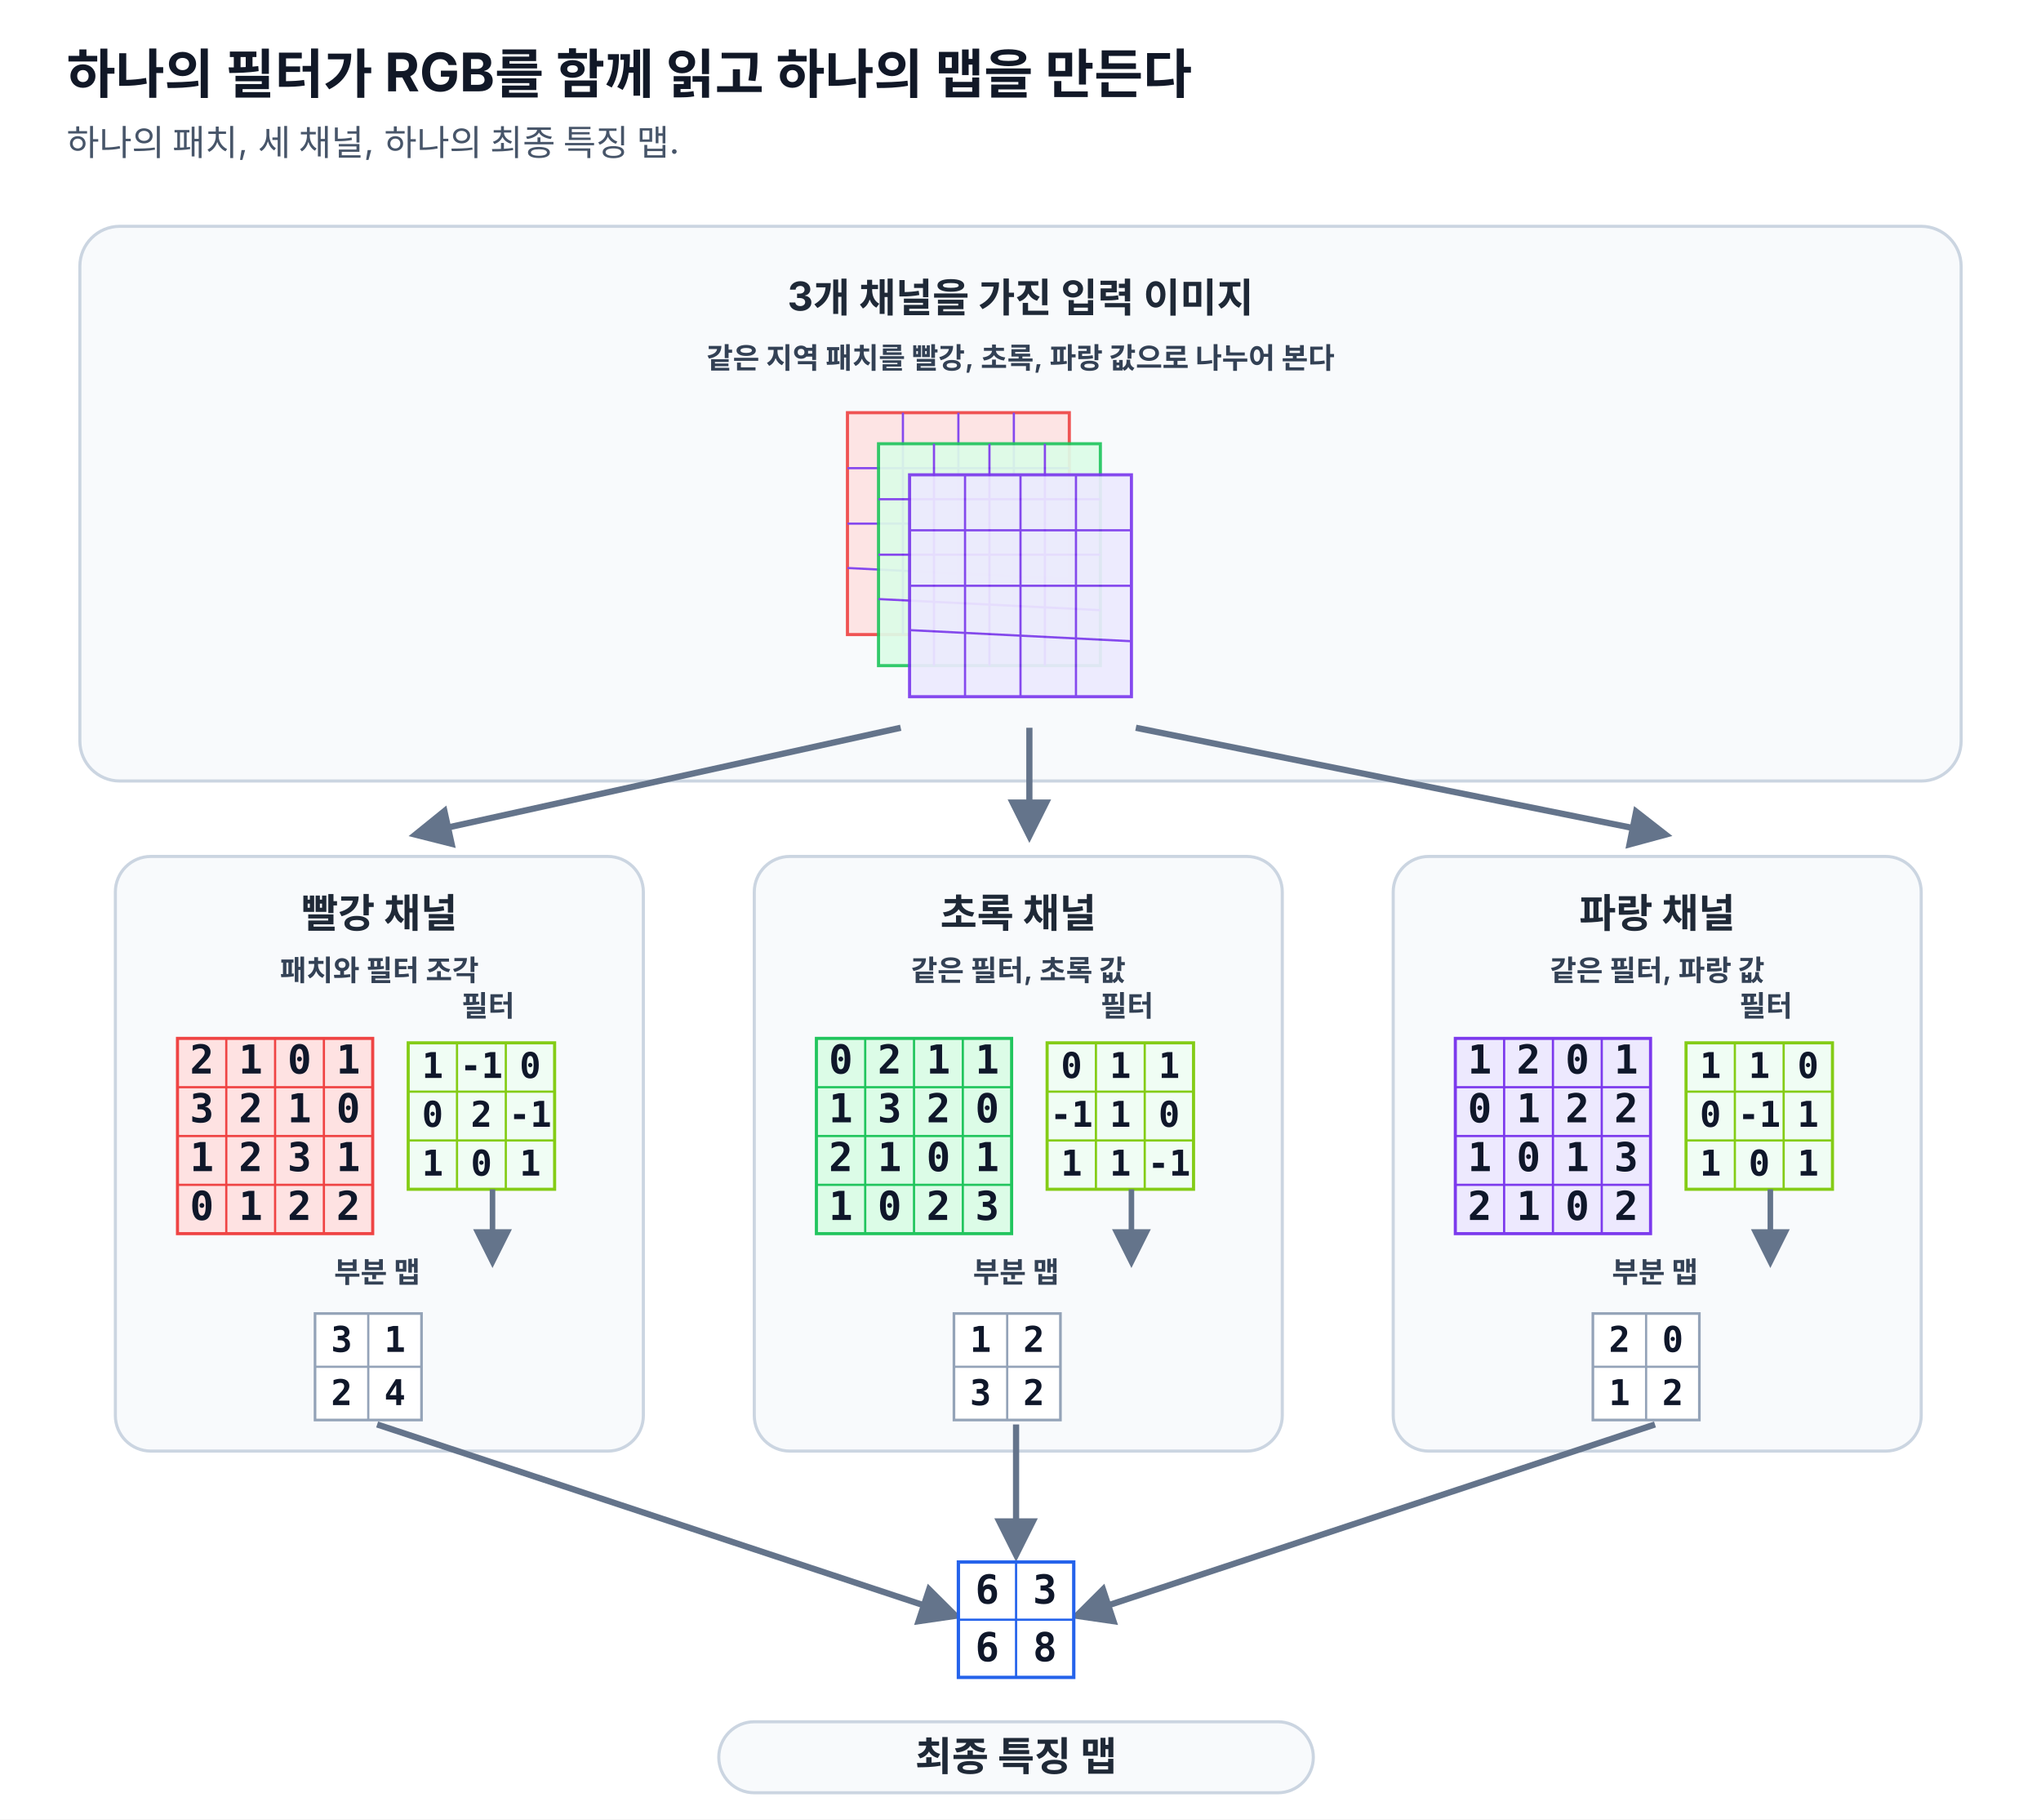
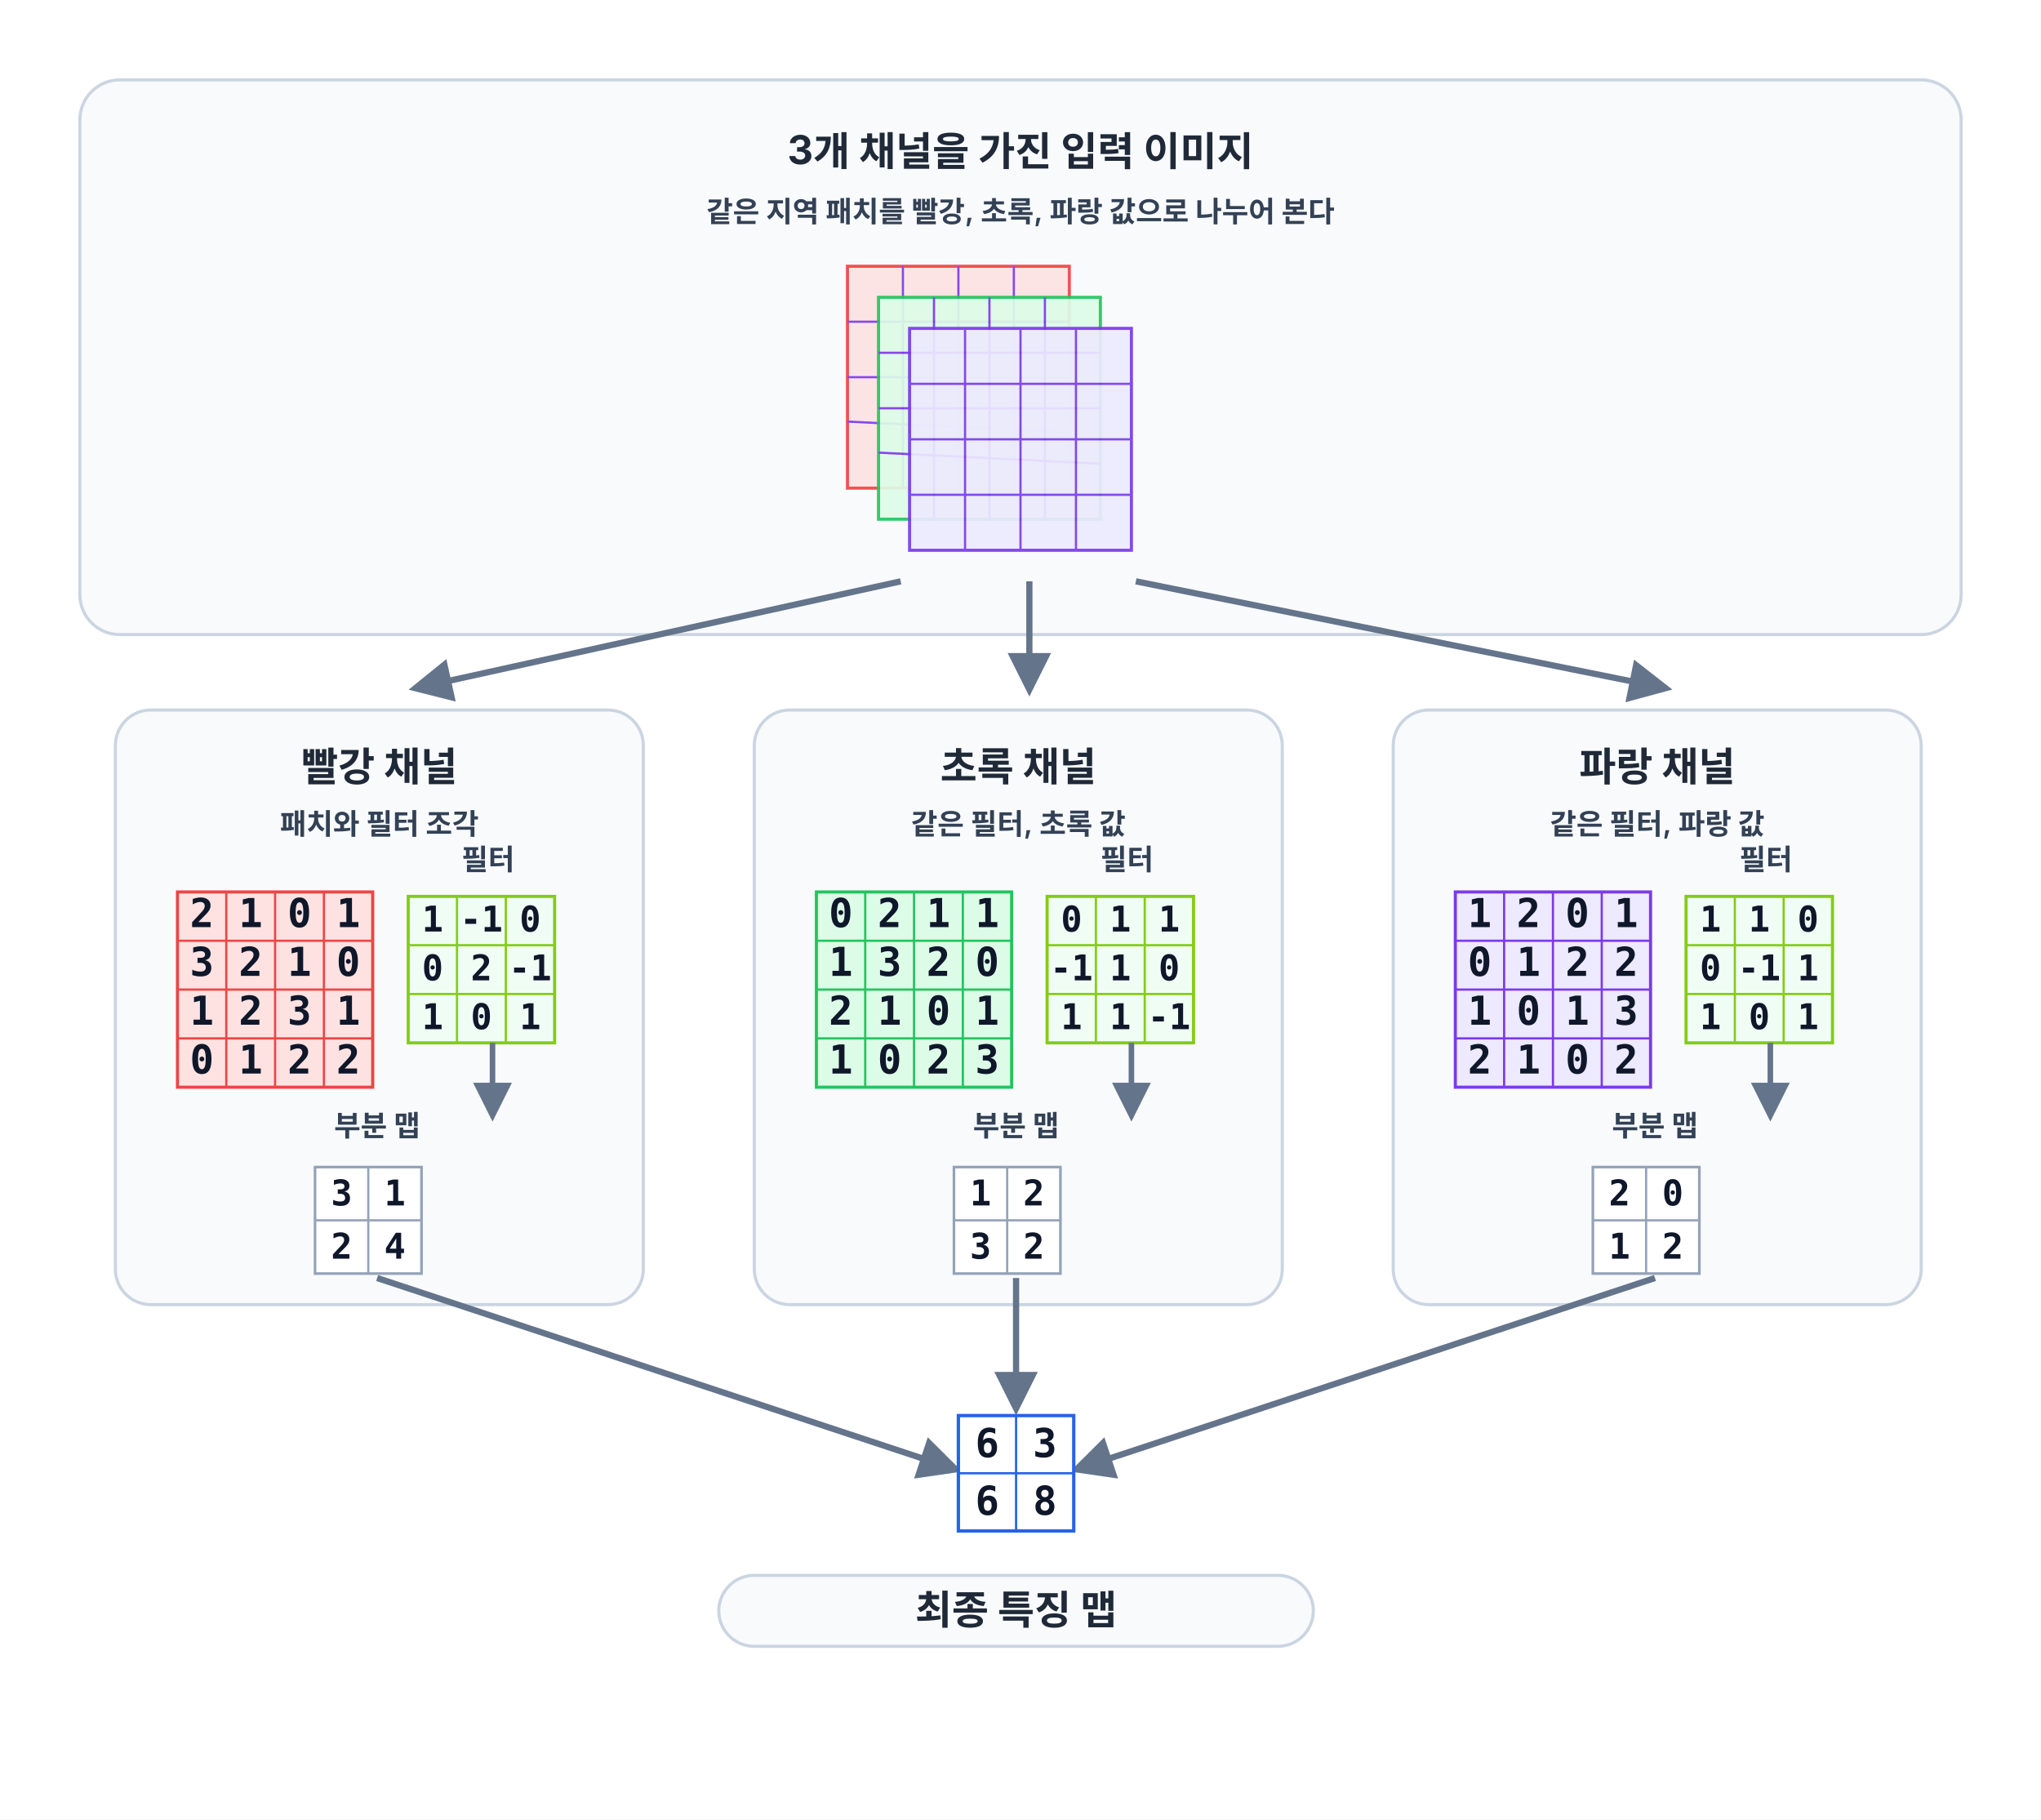
<svg xmlns="http://www.w3.org/2000/svg" viewBox="0 0 920 820" role="img" aria-labelledby="title desc">
  <defs>
    <marker id="arrow" viewBox="0 0 10 10" refX="8" refY="5" markerWidth="7" markerHeight="7" orient="auto-start-reverse">
      <path d="M 0 0 L 10 5 L 0 10 z" fill="#64748b" />
    </marker>
    <style>
      .title { font: 700 24px system-ui, -apple-system, BlinkMacSystemFont, "Segoe UI", sans-serif; fill: #111827; }
      .subtitle { font: 400 16px system-ui, -apple-system, BlinkMacSystemFont, "Segoe UI", sans-serif; fill: #475569; }
      .panel { fill: #f8fafc; stroke: #cbd5e1; stroke-width: 1.4; rx: 16; }
      .panel-title { font: 700 18px system-ui, -apple-system, BlinkMacSystemFont, "Segoe UI", sans-serif; fill: #1f2937; }
      .label { font: 600 13px system-ui, -apple-system, BlinkMacSystemFont, "Segoe UI", sans-serif; fill: #334155; }
      .cell-text { font: 700 18px ui-monospace, SFMono-Regular, Menlo, Consolas, monospace; fill: #0f172a; }
      .small-text { font: 700 16px ui-monospace, SFMono-Regular, Menlo, Consolas, monospace; fill: #0f172a; }
      .plus { font: 700 42px system-ui, -apple-system, BlinkMacSystemFont, "Segoe UI", sans-serif; fill: #475569; }
    </style>
  </defs>
  <rect width="920" height="820" fill="#ffffff" />
-   <text class="title" x="30" y="42">하나의 필터가 RGB를 함께 읽고 하나의 맵을 만든다</text>
-   <text class="subtitle" x="30" y="70">하나의 패치, 세 채널, 하나의 최종 특징 맵.</text>
-   <rect x="36" y="102" width="848" height="250" rx="18" fill="#f8fafc" stroke="#cbd5e1" stroke-width="1.4" />
-   <text class="panel-title" x="460" y="140" text-anchor="middle">3개 채널을 가진 입력 이미지</text>
-   <text class="label" x="460" y="166" text-anchor="middle">같은 지역 패치를 빨강, 초록, 파랑 값으로 나누어 본다</text>
-   <g transform="translate(382 186)">
+   <rect x="36" y="36" width="848" height="250" rx="18" fill="#f8fafc" stroke="#cbd5e1" stroke-width="1.4" />
+   <text class="panel-title" x="460" y="74" text-anchor="middle">3개 채널을 가진 입력 이미지</text>
+   <text class="label" x="460" y="100" text-anchor="middle">같은 지역 패치를 빨강, 초록, 파랑 값으로 나누어 본다</text>
+   <g transform="translate(382 120)">
    <g opacity="0.92">
      <rect x="0" y="0" width="100" height="100" fill="#fee2e2" stroke="#ef4444" stroke-width="1.4" />
      <line x1="25" y1="0" x2="25" y2="100" stroke="#7c3aed" stroke-width="1" />
      <line x1="50" y1="0" x2="50" y2="100" stroke="#7c3aed" stroke-width="1" />
      <line x1="75" y1="0" x2="75" y2="100" stroke="#7c3aed" stroke-width="1" />
      <line x1="0" y1="25" x2="100" y2="25" stroke="#7c3aed" stroke-width="1" />
      <line x1="0" y1="50" x2="100" y2="50" stroke="#7c3aed" stroke-width="1" />
      <line x1="0" y1="70" x2="100" y2="75" stroke="#7c3aed" stroke-width="1" />
    </g>
    <g transform="translate(14 14)" opacity="0.92">
      <rect x="0" y="0" width="100" height="100" fill="#dcfce7" stroke="#22c55e" stroke-width="1.4" />
      <line x1="25" y1="0" x2="25" y2="100" stroke="#7c3aed" stroke-width="1" />
      <line x1="50" y1="0" x2="50" y2="100" stroke="#7c3aed" stroke-width="1" />
      <line x1="75" y1="0" x2="75" y2="100" stroke="#7c3aed" stroke-width="1" />
      <line x1="0" y1="25" x2="100" y2="25" stroke="#7c3aed" stroke-width="1" />
      <line x1="0" y1="50" x2="100" y2="50" stroke="#7c3aed" stroke-width="1" />
      <line x1="0" y1="70" x2="100" y2="75" stroke="#7c3aed" stroke-width="1" />
    </g>
    <g transform="translate(28 28)" opacity="0.92">
      <rect x="0" y="0" width="100" height="100" fill="#ede9fe" stroke="#7c3aed" stroke-width="1.4" />
      <line x1="25" y1="0" x2="25" y2="100" stroke="#7c3aed" stroke-width="1" />
      <line x1="50" y1="0" x2="50" y2="100" stroke="#7c3aed" stroke-width="1" />
      <line x1="75" y1="0" x2="75" y2="100" stroke="#7c3aed" stroke-width="1" />
      <line x1="0" y1="25" x2="100" y2="25" stroke="#7c3aed" stroke-width="1" />
      <line x1="0" y1="50" x2="100" y2="50" stroke="#7c3aed" stroke-width="1" />
-       <line x1="0" y1="70" x2="100" y2="75" stroke="#7c3aed" stroke-width="1" />
-     </g>
-   </g>
-   <line x1="406" y1="328" x2="188" y2="376" stroke="#64748b" stroke-width="2.8" marker-end="url(#arrow)" />
-   <line x1="464" y1="328" x2="464" y2="376" stroke="#64748b" stroke-width="2.8" marker-end="url(#arrow)" />
-   <line x1="512" y1="328" x2="750" y2="376" stroke="#64748b" stroke-width="2.8" marker-end="url(#arrow)" />
-   <g transform="translate(52 386)">
+       <line x1="0" y1="75" x2="100" y2="75" stroke="#7c3aed" stroke-width="1" />
+     </g>
+   </g>
+   <line x1="406" y1="262" x2="188" y2="310" stroke="#64748b" stroke-width="2.8" marker-end="url(#arrow)" />
+   <line x1="464" y1="262" x2="464" y2="310" stroke="#64748b" stroke-width="2.8" marker-end="url(#arrow)" />
+   <line x1="512" y1="262" x2="750" y2="310" stroke="#64748b" stroke-width="2.8" marker-end="url(#arrow)" />
+   <g transform="translate(52 320)">
    <rect class="panel" x="0" y="0" width="238" height="268" />
    <text class="panel-title" x="119" y="32" text-anchor="middle">빨강 채널</text>
    <text class="label" x="119" y="56" text-anchor="middle">패치와 필터 조각</text>
    <g transform="translate(28 82)">
      <rect x="0" y="0" width="88" height="88" fill="#fee2e2" stroke="#ef4444" stroke-width="1.4" />
      <line x1="22" y1="0" x2="22" y2="88" stroke="#ef4444" stroke-width="1" />
      <line x1="44" y1="0" x2="44" y2="88" stroke="#ef4444" stroke-width="1" />
      <line x1="66" y1="0" x2="66" y2="88" stroke="#ef4444" stroke-width="1" />
      <line x1="0" y1="22" x2="88" y2="22" stroke="#ef4444" stroke-width="1" />
      <line x1="0" y1="44" x2="88" y2="44" stroke="#ef4444" stroke-width="1" />
      <line x1="0" y1="66" x2="88" y2="66" stroke="#ef4444" stroke-width="1" />
      <text class="cell-text" x="11.0" y="15.84" text-anchor="middle">2</text>
      <text class="cell-text" x="33.0" y="15.84" text-anchor="middle">1</text>
      <text class="cell-text" x="55.0" y="15.84" text-anchor="middle">0</text>
      <text class="cell-text" x="77.0" y="15.84" text-anchor="middle">1</text>
      <text class="cell-text" x="11.0" y="37.84" text-anchor="middle">3</text>
      <text class="cell-text" x="33.0" y="37.84" text-anchor="middle">2</text>
      <text class="cell-text" x="55.0" y="37.84" text-anchor="middle">1</text>
      <text class="cell-text" x="77.0" y="37.84" text-anchor="middle">0</text>
      <text class="cell-text" x="11.0" y="59.84" text-anchor="middle">1</text>
      <text class="cell-text" x="33.0" y="59.84" text-anchor="middle">2</text>
      <text class="cell-text" x="55.0" y="59.84" text-anchor="middle">3</text>
      <text class="cell-text" x="77.0" y="59.84" text-anchor="middle">1</text>
      <text class="cell-text" x="11.0" y="81.84" text-anchor="middle">0</text>
      <text class="cell-text" x="33.0" y="81.84" text-anchor="middle">1</text>
      <text class="cell-text" x="55.0" y="81.84" text-anchor="middle">2</text>
      <text class="cell-text" x="77.0" y="81.84" text-anchor="middle">2</text>
    </g>
    <g transform="translate(132 84)">
      <text class="label" x="36" y="-12" text-anchor="middle">필터</text>
      <g transform="translate(0 0)">
        <rect x="0" y="0" width="66" height="66" fill="#f0fdf4" stroke="#84cc16" stroke-width="1.4" />
        <line x1="22" y1="0" x2="22" y2="66" stroke="#84cc16" stroke-width="1" />
        <line x1="44" y1="0" x2="44" y2="66" stroke="#84cc16" stroke-width="1" />
        <line x1="0" y1="22" x2="66" y2="22" stroke="#84cc16" stroke-width="1" />
        <line x1="0" y1="44" x2="66" y2="44" stroke="#84cc16" stroke-width="1" />
        <text class="small-text" x="11.0" y="15.84" text-anchor="middle">1</text>
        <text class="small-text" x="33.0" y="15.84" text-anchor="middle">-1</text>
        <text class="small-text" x="55.0" y="15.84" text-anchor="middle">0</text>
        <text class="small-text" x="11.0" y="37.84" text-anchor="middle">0</text>
        <text class="small-text" x="33.0" y="37.84" text-anchor="middle">2</text>
        <text class="small-text" x="55.0" y="37.84" text-anchor="middle">-1</text>
        <text class="small-text" x="11.0" y="59.84" text-anchor="middle">1</text>
        <text class="small-text" x="33.0" y="59.84" text-anchor="middle">0</text>
        <text class="small-text" x="55.0" y="59.84" text-anchor="middle">1</text>
      </g>
    </g>
    <line x1="170" y1="150" x2="170" y2="182" stroke="#64748b" stroke-width="2.5" marker-end="url(#arrow)" />
    <g transform="translate(90 206)">
      <text class="label" x="28" y="-14" text-anchor="middle">부분 맵</text>
      <g transform="translate(0 0)">
        <rect x="0" y="0" width="48" height="48" fill="#ffffff" stroke="#94a3b8" stroke-width="1.2" />
        <line x1="24" y1="0" x2="24" y2="48" stroke="#94a3b8" stroke-width="1" />
        <line x1="0" y1="24" x2="48" y2="24" stroke="#94a3b8" stroke-width="1" />
        <text class="small-text" x="12.0" y="17.28" text-anchor="middle">3</text>
        <text class="small-text" x="36.0" y="17.28" text-anchor="middle">1</text>
        <text class="small-text" x="12.0" y="41.28" text-anchor="middle">2</text>
        <text class="small-text" x="36.0" y="41.28" text-anchor="middle">4</text>
      </g>
    </g>
  </g>
-   <g transform="translate(340 386)">
+   <g transform="translate(340 320)">
    <rect class="panel" x="0" y="0" width="238" height="268" />
    <text class="panel-title" x="119" y="32" text-anchor="middle">초록 채널</text>
    <text class="label" x="119" y="56" text-anchor="middle">같은 필터, 초록 값</text>
    <g transform="translate(28 82)">
      <rect x="0" y="0" width="88" height="88" fill="#dcfce7" stroke="#22c55e" stroke-width="1.4" />
      <line x1="22" y1="0" x2="22" y2="88" stroke="#22c55e" stroke-width="1" />
      <line x1="44" y1="0" x2="44" y2="88" stroke="#22c55e" stroke-width="1" />
      <line x1="66" y1="0" x2="66" y2="88" stroke="#22c55e" stroke-width="1" />
      <line x1="0" y1="22" x2="88" y2="22" stroke="#22c55e" stroke-width="1" />
      <line x1="0" y1="44" x2="88" y2="44" stroke="#22c55e" stroke-width="1" />
      <line x1="0" y1="66" x2="88" y2="66" stroke="#22c55e" stroke-width="1" />
      <text class="cell-text" x="11.0" y="15.84" text-anchor="middle">0</text>
      <text class="cell-text" x="33.0" y="15.84" text-anchor="middle">2</text>
      <text class="cell-text" x="55.0" y="15.84" text-anchor="middle">1</text>
      <text class="cell-text" x="77.0" y="15.84" text-anchor="middle">1</text>
      <text class="cell-text" x="11.0" y="37.84" text-anchor="middle">1</text>
      <text class="cell-text" x="33.0" y="37.84" text-anchor="middle">3</text>
      <text class="cell-text" x="55.0" y="37.84" text-anchor="middle">2</text>
      <text class="cell-text" x="77.0" y="37.84" text-anchor="middle">0</text>
      <text class="cell-text" x="11.0" y="59.84" text-anchor="middle">2</text>
      <text class="cell-text" x="33.0" y="59.84" text-anchor="middle">1</text>
      <text class="cell-text" x="55.0" y="59.84" text-anchor="middle">0</text>
      <text class="cell-text" x="77.0" y="59.84" text-anchor="middle">1</text>
      <text class="cell-text" x="11.0" y="81.84" text-anchor="middle">1</text>
      <text class="cell-text" x="33.0" y="81.84" text-anchor="middle">0</text>
      <text class="cell-text" x="55.0" y="81.84" text-anchor="middle">2</text>
      <text class="cell-text" x="77.0" y="81.84" text-anchor="middle">3</text>
    </g>
    <g transform="translate(132 84)">
      <text class="label" x="36" y="-12" text-anchor="middle">필터</text>
      <g transform="translate(0 0)">
        <rect x="0" y="0" width="66" height="66" fill="#f0fdf4" stroke="#84cc16" stroke-width="1.4" />
        <line x1="22" y1="0" x2="22" y2="66" stroke="#84cc16" stroke-width="1" />
        <line x1="44" y1="0" x2="44" y2="66" stroke="#84cc16" stroke-width="1" />
        <line x1="0" y1="22" x2="66" y2="22" stroke="#84cc16" stroke-width="1" />
        <line x1="0" y1="44" x2="66" y2="44" stroke="#84cc16" stroke-width="1" />
        <text class="small-text" x="11.0" y="15.84" text-anchor="middle">0</text>
        <text class="small-text" x="33.0" y="15.84" text-anchor="middle">1</text>
        <text class="small-text" x="55.0" y="15.84" text-anchor="middle">1</text>
        <text class="small-text" x="11.0" y="37.84" text-anchor="middle">-1</text>
        <text class="small-text" x="33.0" y="37.84" text-anchor="middle">1</text>
        <text class="small-text" x="55.0" y="37.84" text-anchor="middle">0</text>
        <text class="small-text" x="11.0" y="59.84" text-anchor="middle">1</text>
        <text class="small-text" x="33.0" y="59.84" text-anchor="middle">1</text>
        <text class="small-text" x="55.0" y="59.84" text-anchor="middle">-1</text>
      </g>
    </g>
    <line x1="170" y1="150" x2="170" y2="182" stroke="#64748b" stroke-width="2.5" marker-end="url(#arrow)" />
    <g transform="translate(90 206)">
      <text class="label" x="28" y="-14" text-anchor="middle">부분 맵</text>
      <g transform="translate(0 0)">
        <rect x="0" y="0" width="48" height="48" fill="#ffffff" stroke="#94a3b8" stroke-width="1.2" />
        <line x1="24" y1="0" x2="24" y2="48" stroke="#94a3b8" stroke-width="1" />
        <line x1="0" y1="24" x2="48" y2="24" stroke="#94a3b8" stroke-width="1" />
        <text class="small-text" x="12.0" y="17.28" text-anchor="middle">1</text>
        <text class="small-text" x="36.0" y="17.28" text-anchor="middle">2</text>
        <text class="small-text" x="12.0" y="41.28" text-anchor="middle">3</text>
        <text class="small-text" x="36.0" y="41.28" text-anchor="middle">2</text>
      </g>
    </g>
  </g>
-   <g transform="translate(628 386)">
+   <g transform="translate(628 320)">
    <rect class="panel" x="0" y="0" width="238" height="268" />
    <text class="panel-title" x="119" y="32" text-anchor="middle">파랑 채널</text>
    <text class="label" x="119" y="56" text-anchor="middle">같은 필터, 파랑 값</text>
    <g transform="translate(28 82)">
      <rect x="0" y="0" width="88" height="88" fill="#ede9fe" stroke="#7c3aed" stroke-width="1.4" />
      <line x1="22" y1="0" x2="22" y2="88" stroke="#7c3aed" stroke-width="1" />
      <line x1="44" y1="0" x2="44" y2="88" stroke="#7c3aed" stroke-width="1" />
      <line x1="66" y1="0" x2="66" y2="88" stroke="#7c3aed" stroke-width="1" />
      <line x1="0" y1="22" x2="88" y2="22" stroke="#7c3aed" stroke-width="1" />
      <line x1="0" y1="44" x2="88" y2="44" stroke="#7c3aed" stroke-width="1" />
      <line x1="0" y1="66" x2="88" y2="66" stroke="#7c3aed" stroke-width="1" />
      <text class="cell-text" x="11.0" y="15.84" text-anchor="middle">1</text>
      <text class="cell-text" x="33.0" y="15.84" text-anchor="middle">2</text>
      <text class="cell-text" x="55.0" y="15.84" text-anchor="middle">0</text>
      <text class="cell-text" x="77.0" y="15.84" text-anchor="middle">1</text>
      <text class="cell-text" x="11.0" y="37.84" text-anchor="middle">0</text>
      <text class="cell-text" x="33.0" y="37.84" text-anchor="middle">1</text>
      <text class="cell-text" x="55.0" y="37.84" text-anchor="middle">2</text>
      <text class="cell-text" x="77.0" y="37.84" text-anchor="middle">2</text>
      <text class="cell-text" x="11.0" y="59.84" text-anchor="middle">1</text>
      <text class="cell-text" x="33.0" y="59.84" text-anchor="middle">0</text>
      <text class="cell-text" x="55.0" y="59.84" text-anchor="middle">1</text>
      <text class="cell-text" x="77.0" y="59.84" text-anchor="middle">3</text>
      <text class="cell-text" x="11.0" y="81.84" text-anchor="middle">2</text>
      <text class="cell-text" x="33.0" y="81.84" text-anchor="middle">1</text>
      <text class="cell-text" x="55.0" y="81.84" text-anchor="middle">0</text>
      <text class="cell-text" x="77.0" y="81.84" text-anchor="middle">2</text>
    </g>
    <g transform="translate(132 84)">
      <text class="label" x="36" y="-12" text-anchor="middle">필터</text>
      <g transform="translate(0 0)">
        <rect x="0" y="0" width="66" height="66" fill="#f0fdf4" stroke="#84cc16" stroke-width="1.4" />
        <line x1="22" y1="0" x2="22" y2="66" stroke="#84cc16" stroke-width="1" />
        <line x1="44" y1="0" x2="44" y2="66" stroke="#84cc16" stroke-width="1" />
        <line x1="0" y1="22" x2="66" y2="22" stroke="#84cc16" stroke-width="1" />
        <line x1="0" y1="44" x2="66" y2="44" stroke="#84cc16" stroke-width="1" />
        <text class="small-text" x="11.0" y="15.84" text-anchor="middle">1</text>
        <text class="small-text" x="33.0" y="15.84" text-anchor="middle">1</text>
        <text class="small-text" x="55.0" y="15.84" text-anchor="middle">0</text>
        <text class="small-text" x="11.0" y="37.84" text-anchor="middle">0</text>
        <text class="small-text" x="33.0" y="37.84" text-anchor="middle">-1</text>
        <text class="small-text" x="55.0" y="37.84" text-anchor="middle">1</text>
        <text class="small-text" x="11.0" y="59.84" text-anchor="middle">1</text>
        <text class="small-text" x="33.0" y="59.84" text-anchor="middle">0</text>
        <text class="small-text" x="55.0" y="59.84" text-anchor="middle">1</text>
      </g>
    </g>
    <line x1="170" y1="150" x2="170" y2="182" stroke="#64748b" stroke-width="2.5" marker-end="url(#arrow)" />
    <g transform="translate(90 206)">
      <text class="label" x="28" y="-14" text-anchor="middle">부분 맵</text>
      <g transform="translate(0 0)">
        <rect x="0" y="0" width="48" height="48" fill="#ffffff" stroke="#94a3b8" stroke-width="1.2" />
        <line x1="24" y1="0" x2="24" y2="48" stroke="#94a3b8" stroke-width="1" />
        <line x1="0" y1="24" x2="48" y2="24" stroke="#94a3b8" stroke-width="1" />
        <text class="small-text" x="12.0" y="17.28" text-anchor="middle">2</text>
        <text class="small-text" x="36.0" y="17.28" text-anchor="middle">0</text>
        <text class="small-text" x="12.0" y="41.28" text-anchor="middle">1</text>
        <text class="small-text" x="36.0" y="41.28" text-anchor="middle">2</text>
      </g>
    </g>
  </g>
-   <line x1="170" y1="642" x2="430" y2="728" stroke="#64748b" stroke-width="2.8" marker-end="url(#arrow)" />
-   <line x1="458" y1="642" x2="458" y2="700" stroke="#64748b" stroke-width="2.8" marker-end="url(#arrow)" />
-   <line x1="746" y1="642" x2="486" y2="728" stroke="#64748b" stroke-width="2.8" marker-end="url(#arrow)" />
-   <rect x="324" y="776" width="268" height="32" rx="16" fill="#f8fafc" stroke="#cbd5e1" stroke-width="1.4" />
-   <text class="panel-title" x="458" y="798" text-anchor="middle">최종 특징 맵</text>
-   <g transform="translate(432 704)">
+   <line x1="170" y1="576" x2="430" y2="662" stroke="#64748b" stroke-width="2.8" marker-end="url(#arrow)" />
+   <line x1="458" y1="576" x2="458" y2="634" stroke="#64748b" stroke-width="2.8" marker-end="url(#arrow)" />
+   <line x1="746" y1="576" x2="486" y2="662" stroke="#64748b" stroke-width="2.8" marker-end="url(#arrow)" />
+   <rect x="324" y="710" width="268" height="32" rx="16" fill="#f8fafc" stroke="#cbd5e1" stroke-width="1.4" />
+   <text class="panel-title" x="458" y="732" text-anchor="middle">최종 특징 맵</text>
+   <g transform="translate(432 638)">
    <rect x="0" y="0" width="52" height="52" fill="#ffffff" stroke="#2563eb" stroke-width="1.5" />
    <line x1="26" y1="0" x2="26" y2="52" stroke="#2563eb" stroke-width="1" />
    <line x1="0" y1="26" x2="52" y2="26" stroke="#2563eb" stroke-width="1" />
    <text class="cell-text" x="13.0" y="18.72" text-anchor="middle">6</text>
    <text class="cell-text" x="39.0" y="18.72" text-anchor="middle">3</text>
    <text class="cell-text" x="13.0" y="44.72" text-anchor="middle">6</text>
    <text class="cell-text" x="39.0" y="44.72" text-anchor="middle">8</text>
  </g>
</svg>
